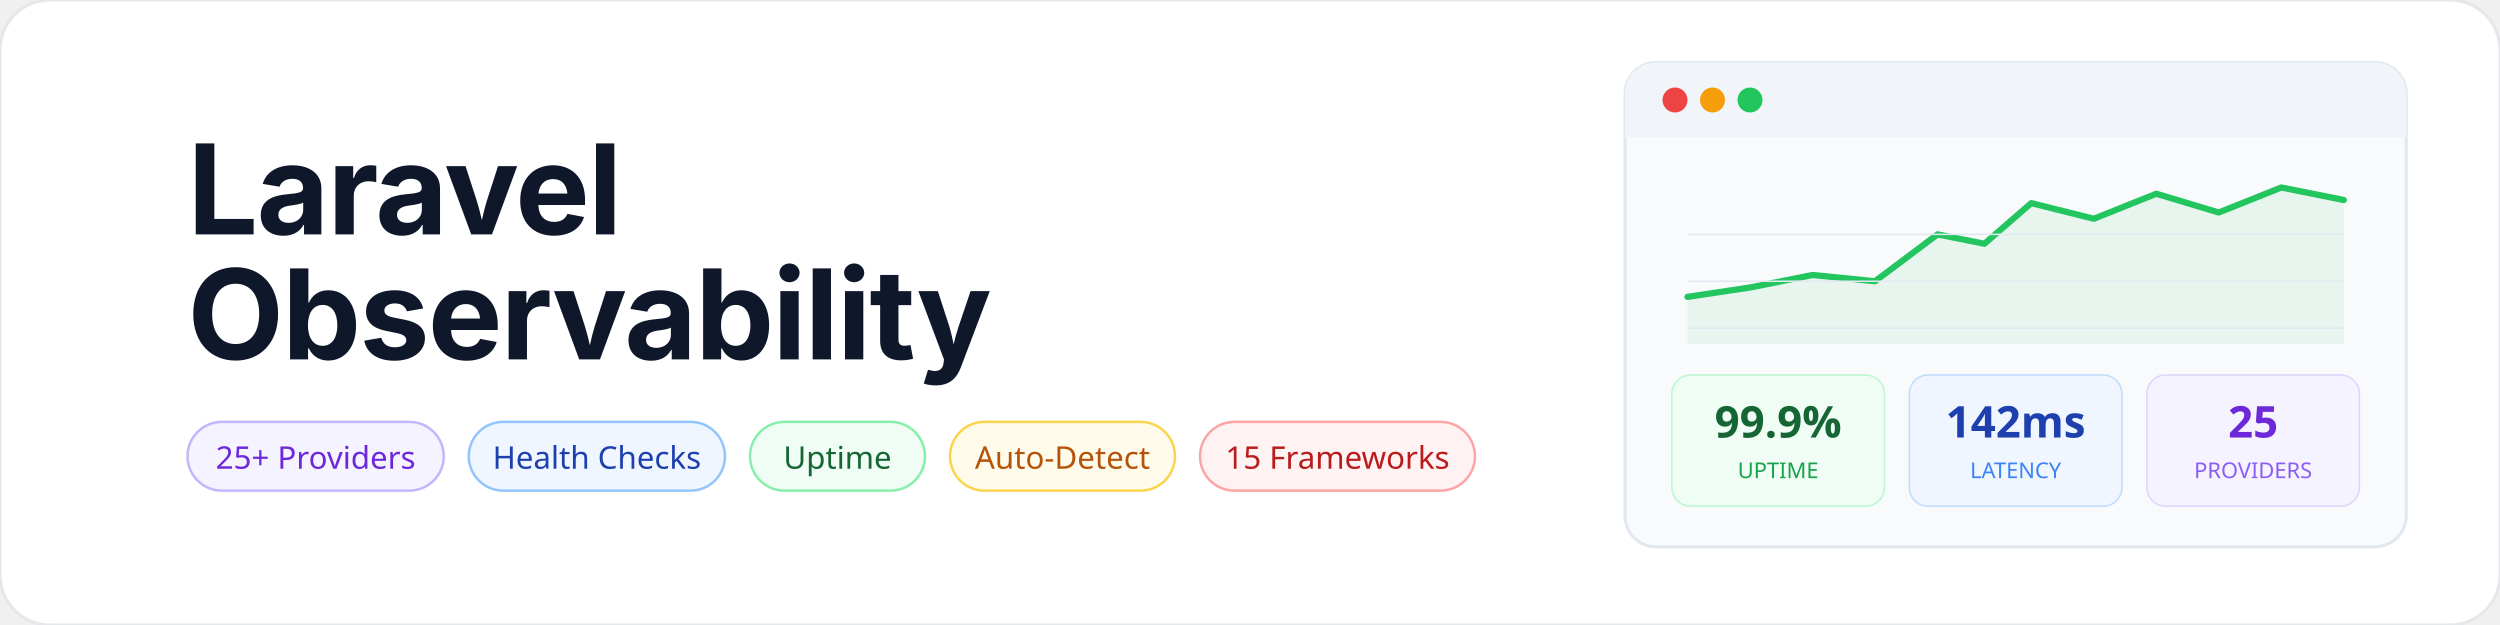
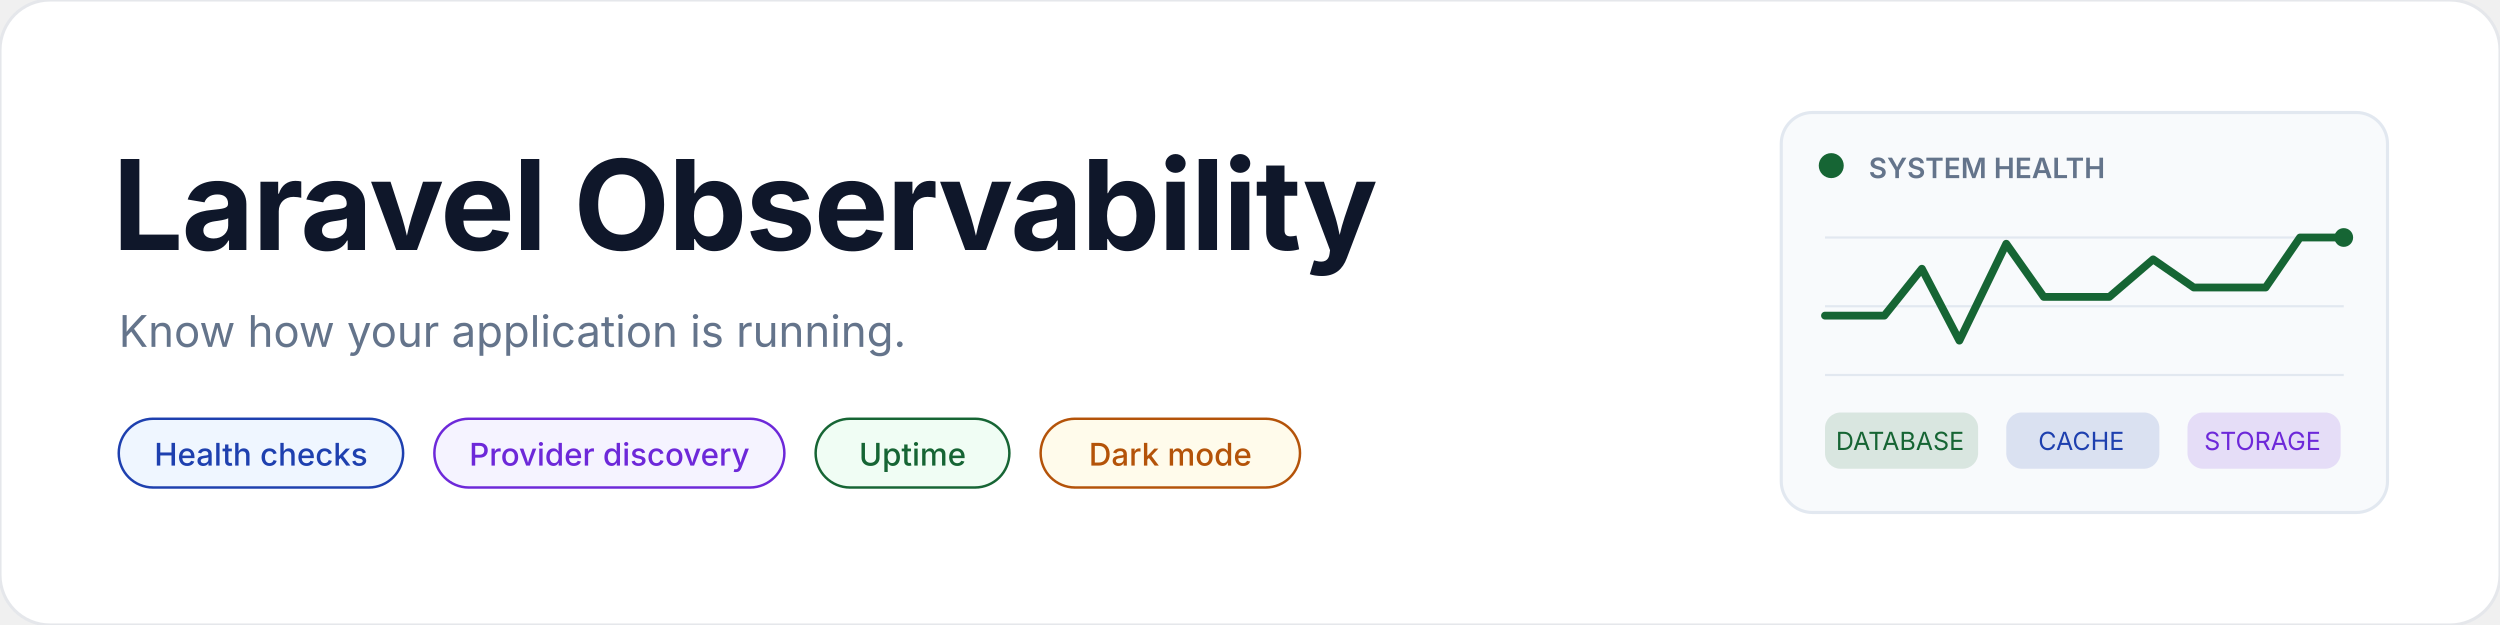
- <svg xmlns="http://www.w3.org/2000/svg" fill="none" viewBox="0 0 800 200">
-   <rect fill="#fff" height="200" rx="16" width="800" />
-   <rect fill="none" height="200" rx="16" stroke="#e5e7eb" width="800" />
-   <g transform="translate(520, 20)">
-     <rect width="250" height="155" rx="10" fill="#f8fafc" stroke="#e2e8f0" stroke-width="1" />
-     <rect width="250" height="24" rx="10" fill="#f1f5f9" />
-     <rect y="14" width="250" height="10" fill="#f1f5f9" />
-     <circle cx="16" cy="12" r="4" fill="#ef4444" />
-     <circle cx="28" cy="12" r="4" fill="#f59e0b" />
-     <circle cx="40" cy="12" r="4" fill="#22c55e" />
-     <polyline points="20,75 40,72 60,68 80,70 100,55 115,58 130,45 150,50 170,42 190,48 210,40 230,44" fill="none" stroke="#22c55e" stroke-width="2" stroke-linecap="round" stroke-linejoin="round" />
-     <polygon points="20,75 40,72 60,68 80,70 100,55 115,58 130,45 150,50 170,42 190,48 210,40 230,44 230,90 20,90" fill="#22c55e" opacity=".08" />
-     <line x1="20" y1="55" x2="230" y2="55" stroke="#e2e8f0" stroke-width=".5" />
-     <line x1="20" y1="70" x2="230" y2="70" stroke="#e2e8f0" stroke-width=".5" />
-     <line x1="20" y1="85" x2="230" y2="85" stroke="#e2e8f0" stroke-width=".5" />
-     <rect x="15" y="100" width="68" height="42" rx="6" fill="#f0fdf4" stroke="#bbf7d0" stroke-width=".5" />
-     <text x="49" y="120" fill="#166534" font-family="system-ui, sans-serif" font-size="14" font-weight="700" text-anchor="middle">99.9%</text>
-     <text x="49" y="133" fill="#16a34a" font-family="system-ui, sans-serif" font-size="7" font-weight="500" text-anchor="middle">UPTIME</text>
-     <rect x="91" y="100" width="68" height="42" rx="6" fill="#eff6ff" stroke="#bfdbfe" stroke-width=".5" />
-     <text x="125" y="120" fill="#1e40af" font-family="system-ui, sans-serif" font-size="14" font-weight="700" text-anchor="middle">142ms</text>
-     <text x="125" y="133" fill="#3b82f6" font-family="system-ui, sans-serif" font-size="7" font-weight="500" text-anchor="middle">LATENCY</text>
-     <rect x="167" y="100" width="68" height="42" rx="6" fill="#f5f3ff" stroke="#ddd6fe" stroke-width=".5" />
-     <text x="201" y="120" fill="#6d28d9" font-family="system-ui, sans-serif" font-size="14" font-weight="700" text-anchor="middle">25</text>
-     <text x="201" y="133" fill="#8b5cf6" font-family="system-ui, sans-serif" font-size="7" font-weight="500" text-anchor="middle">PROVIDERS</text>
-   </g>
-   <text fill="#0f172a" font-family="system-ui, -apple-system, 'Segoe UI', sans-serif" font-size="40" font-weight="700" letter-spacing="-.5" x="60" y="75">Laravel</text>
-   <text fill="#0f172a" font-family="system-ui, -apple-system, 'Segoe UI', sans-serif" font-size="40" font-weight="700" letter-spacing="-.5" x="60" y="115">Observability</text>
-   <g transform="translate(60 135)">
-     <rect fill="#f5f3ff" height="22" rx="11" stroke="#c4b5fd" stroke-width=".8" width="82" />
-     <text fill="#6d28d9" font-family="system-ui, sans-serif" font-size="10" font-weight="500" text-anchor="middle" x="41" y="15">25+ Providers</text>
-     <rect fill="#eff6ff" height="22" rx="11" stroke="#93c5fd" stroke-width=".8" width="82" x="90" />
-     <text fill="#1e40af" font-family="system-ui, sans-serif" font-size="10" font-weight="500" text-anchor="middle" x="131" y="15">Health Checks</text>
-     <rect fill="#f0fdf4" height="22" rx="11" stroke="#86efac" stroke-width=".8" width="56" x="180" />
-     <text fill="#166534" font-family="system-ui, sans-serif" font-size="10" font-weight="500" text-anchor="middle" x="208" y="15">Uptime</text>
-     <rect fill="#fffbeb" height="22" rx="11" stroke="#fcd34d" stroke-width=".8" width="72" x="244" />
-     <text fill="#b45309" font-family="system-ui, sans-serif" font-size="10" font-weight="500" text-anchor="middle" x="280" y="15">Auto-Detect</text>
-     <rect fill="#fef2f2" height="22" rx="11" stroke="#fca5a5" stroke-width=".8" width="88" x="324" />
-     <text fill="#b91c1c" font-family="system-ui, sans-serif" font-size="10" font-weight="500" text-anchor="middle" x="368" y="15">15 Frameworks</text>
+ <svg xmlns="http://www.w3.org/2000/svg" viewBox="0 0 800 200" role="img" aria-labelledby="title description">
+   <rect width="800" height="200" rx="16" fill="#fff" stroke="#e5e7eb" />
+   <g font-family="system-ui, -apple-system, 'Segoe UI', sans-serif">
+     <text x="36" y="80" fill="#0f172a" font-size="40" font-weight="700" letter-spacing="-.5">Laravel Observability</text>
+     <text x="38" y="111" fill="#64748b" font-size="14">Know how your application is running.</text>
+     <g transform="translate(38 134)">
+       <rect x="0" width="91" height="22" rx="11" fill="#eff6ff" stroke="#1e40af" stroke-width=".8" />
+       <text x="45.5" y="15" fill="#1e40af" font-size="10" font-weight="500" text-anchor="middle">Health checks</text>
+       <rect x="101" width="112" height="22" rx="11" fill="#f5f3ff" stroke="#6d28d9" stroke-width=".8" />
+       <text x="157.0" y="15" fill="#6d28d9" font-size="10" font-weight="500" text-anchor="middle">Provider discovery</text>
+       <rect x="223" width="62" height="22" rx="11" fill="#f0fdf4" stroke="#166534" stroke-width=".8" />
+       <text x="254.0" y="15" fill="#166534" font-size="10" font-weight="500" text-anchor="middle">Uptime</text>
+       <rect x="295" width="83" height="22" rx="11" fill="#fffbeb" stroke="#b45309" stroke-width=".8" />
+       <text x="336.5" y="15" fill="#b45309" font-size="10" font-weight="500" text-anchor="middle">Dark mode</text>
+     </g>
+     <g transform="translate(570 36)">
+       <rect width="194" height="128" rx="10" fill="#f8fafc" stroke="#e2e8f0" />
+       <circle cx="16" cy="17" r="4" fill="#166534" />
+       <text x="28" y="21" fill="#64748b" font-size="9" font-weight="600">SYSTEM HEALTH</text>
+       <path d="M14 40 H180 M14 62 H180 M14 84 H180" fill="none" stroke="#e2e8f0" stroke-width=".7" />
+       <polyline points="14,65 33,65 45,50 57,73 72,42 84,59 105,59 119,47 132,56 155,56 166,40 180,40" fill="none" stroke="#166534" stroke-width="2.5" stroke-linecap="round" stroke-linejoin="round" />
+       <circle cx="180" cy="40" r="3" fill="#166534" />
+       <rect x="14" y="96" width="49" height="18" rx="5" fill="#166534" opacity=".14" />
+       <rect x="72" y="96" width="49" height="18" rx="5" fill="#1e40af" opacity=".14" />
+       <rect x="130" y="96" width="49" height="18" rx="5" fill="#6d28d9" opacity=".14" />
+       <text x="38" y="108" text-anchor="middle" fill="#166534" font-size="8">DATABASE</text>
+       <text x="96" y="108" text-anchor="middle" fill="#1e40af" font-size="8">CACHE</text>
+       <text x="154" y="108" text-anchor="middle" fill="#6d28d9" font-size="8">STORAGE</text>
+     </g>
  </g>
</svg>
